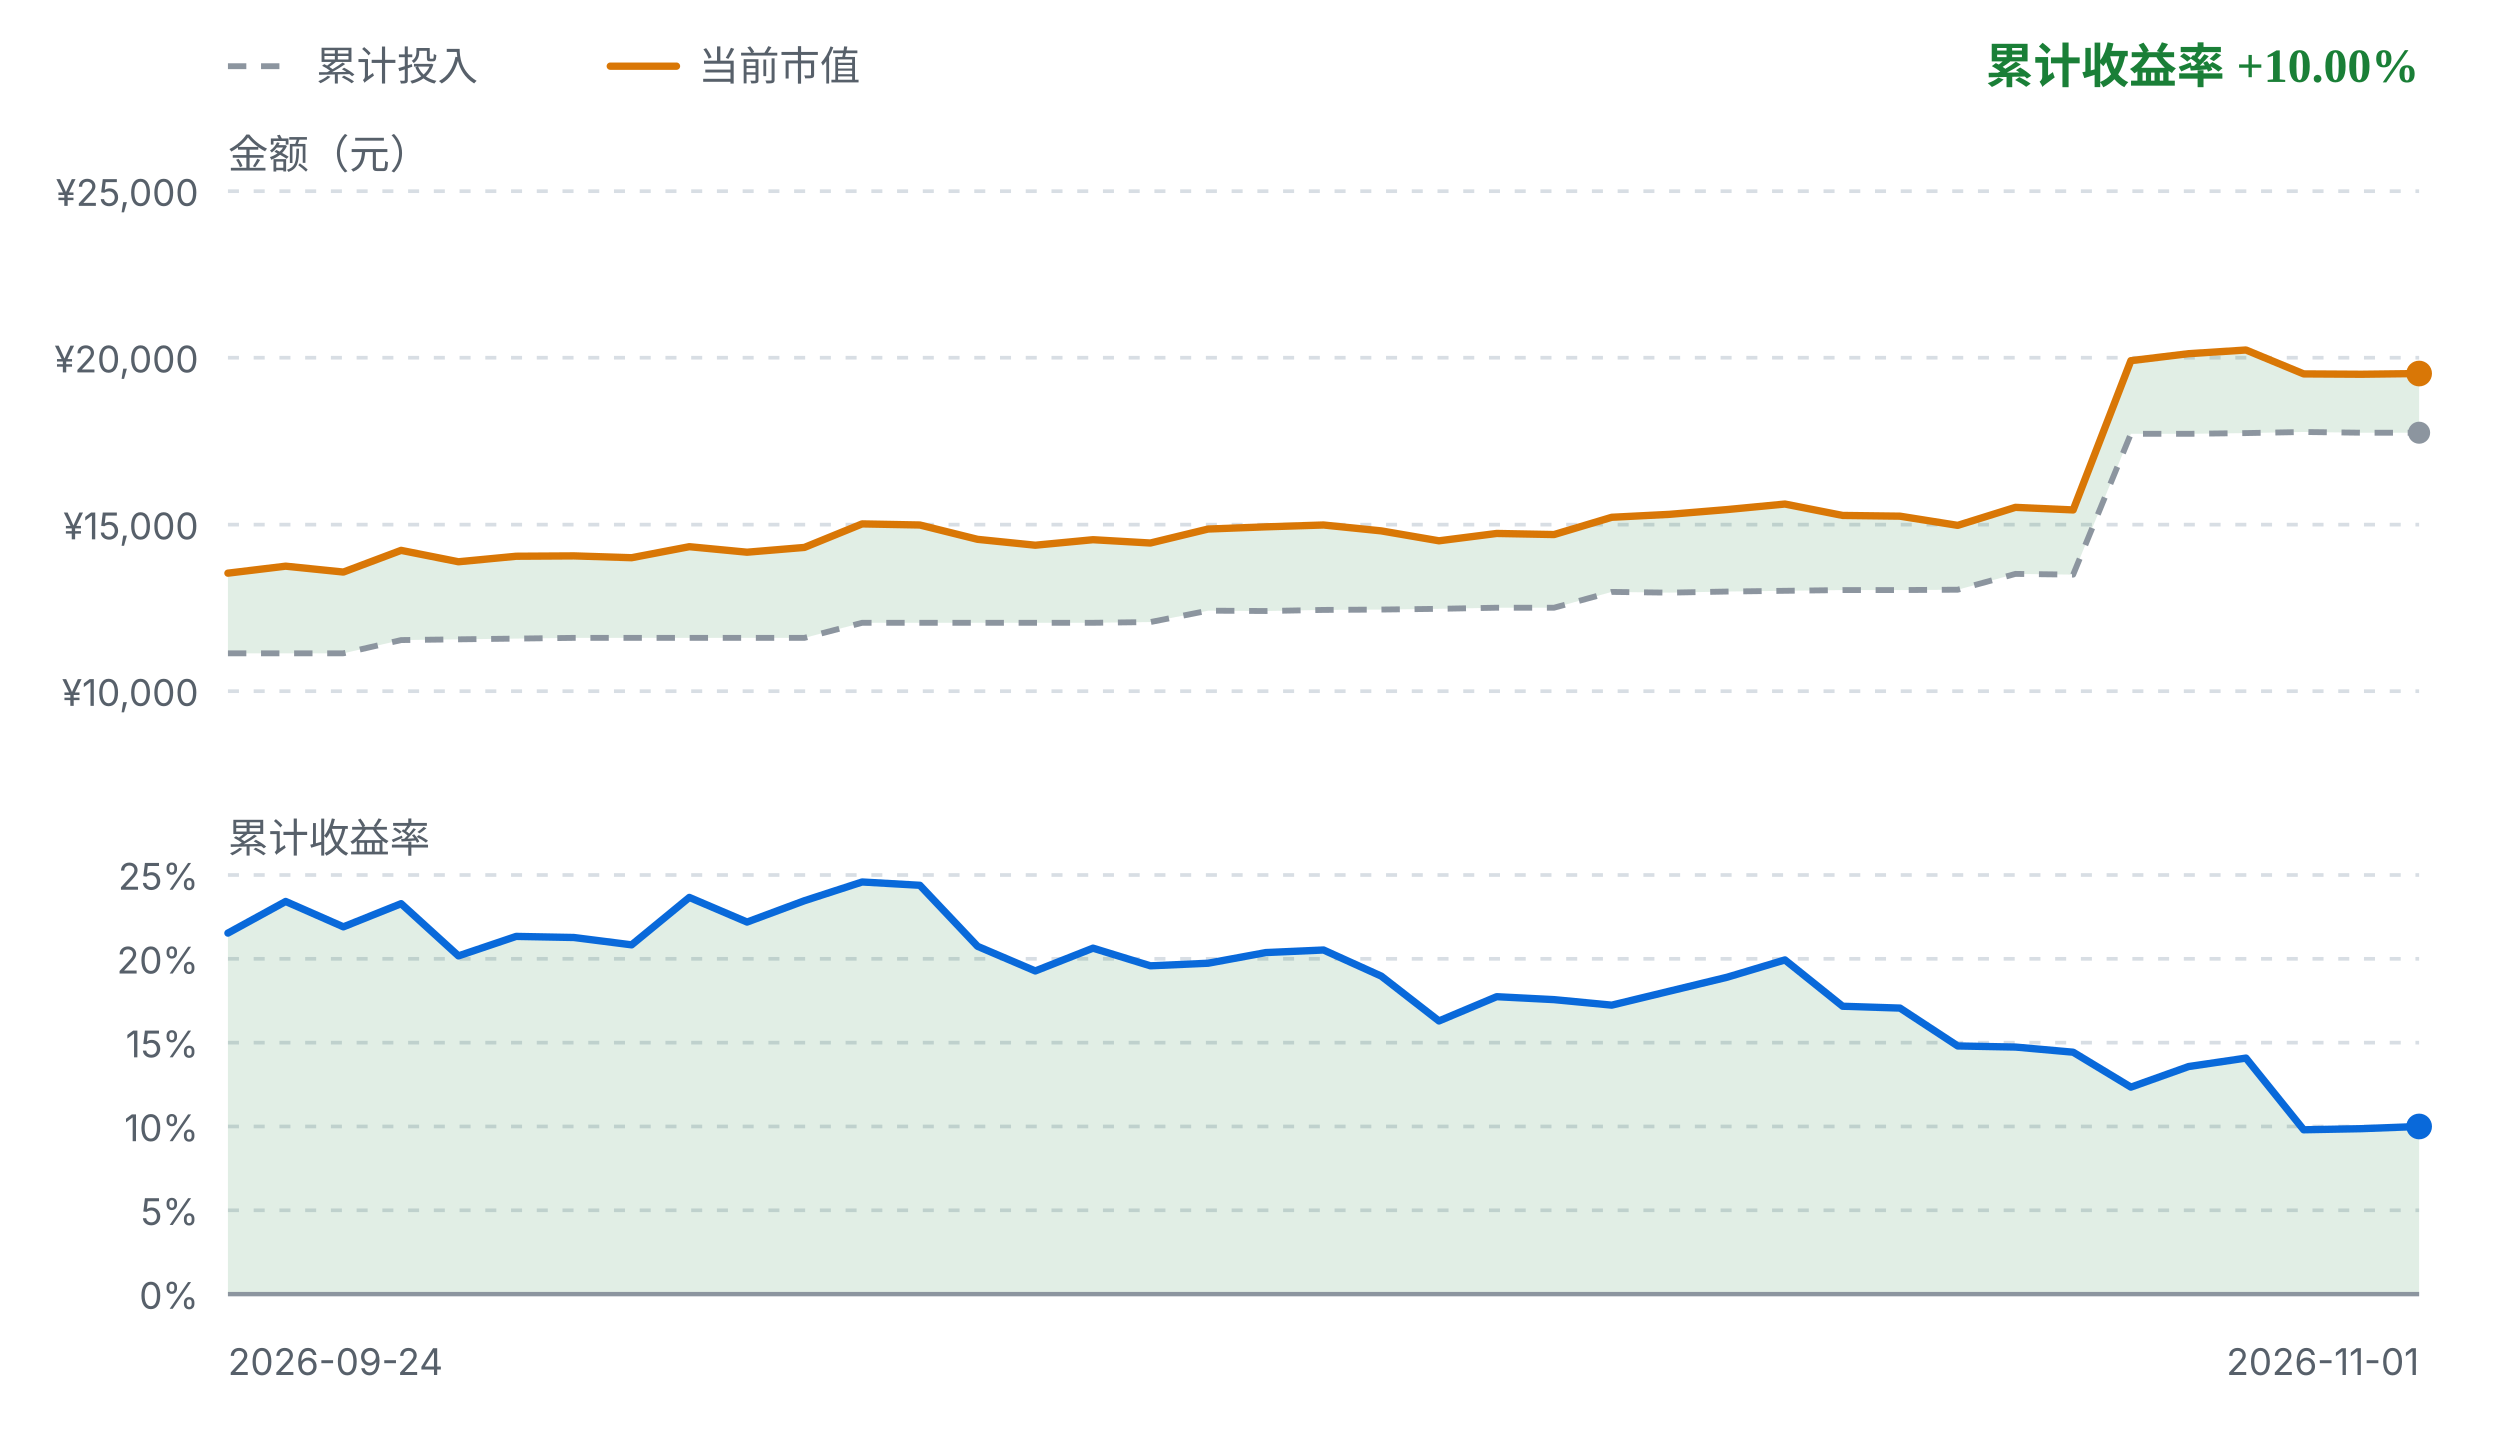
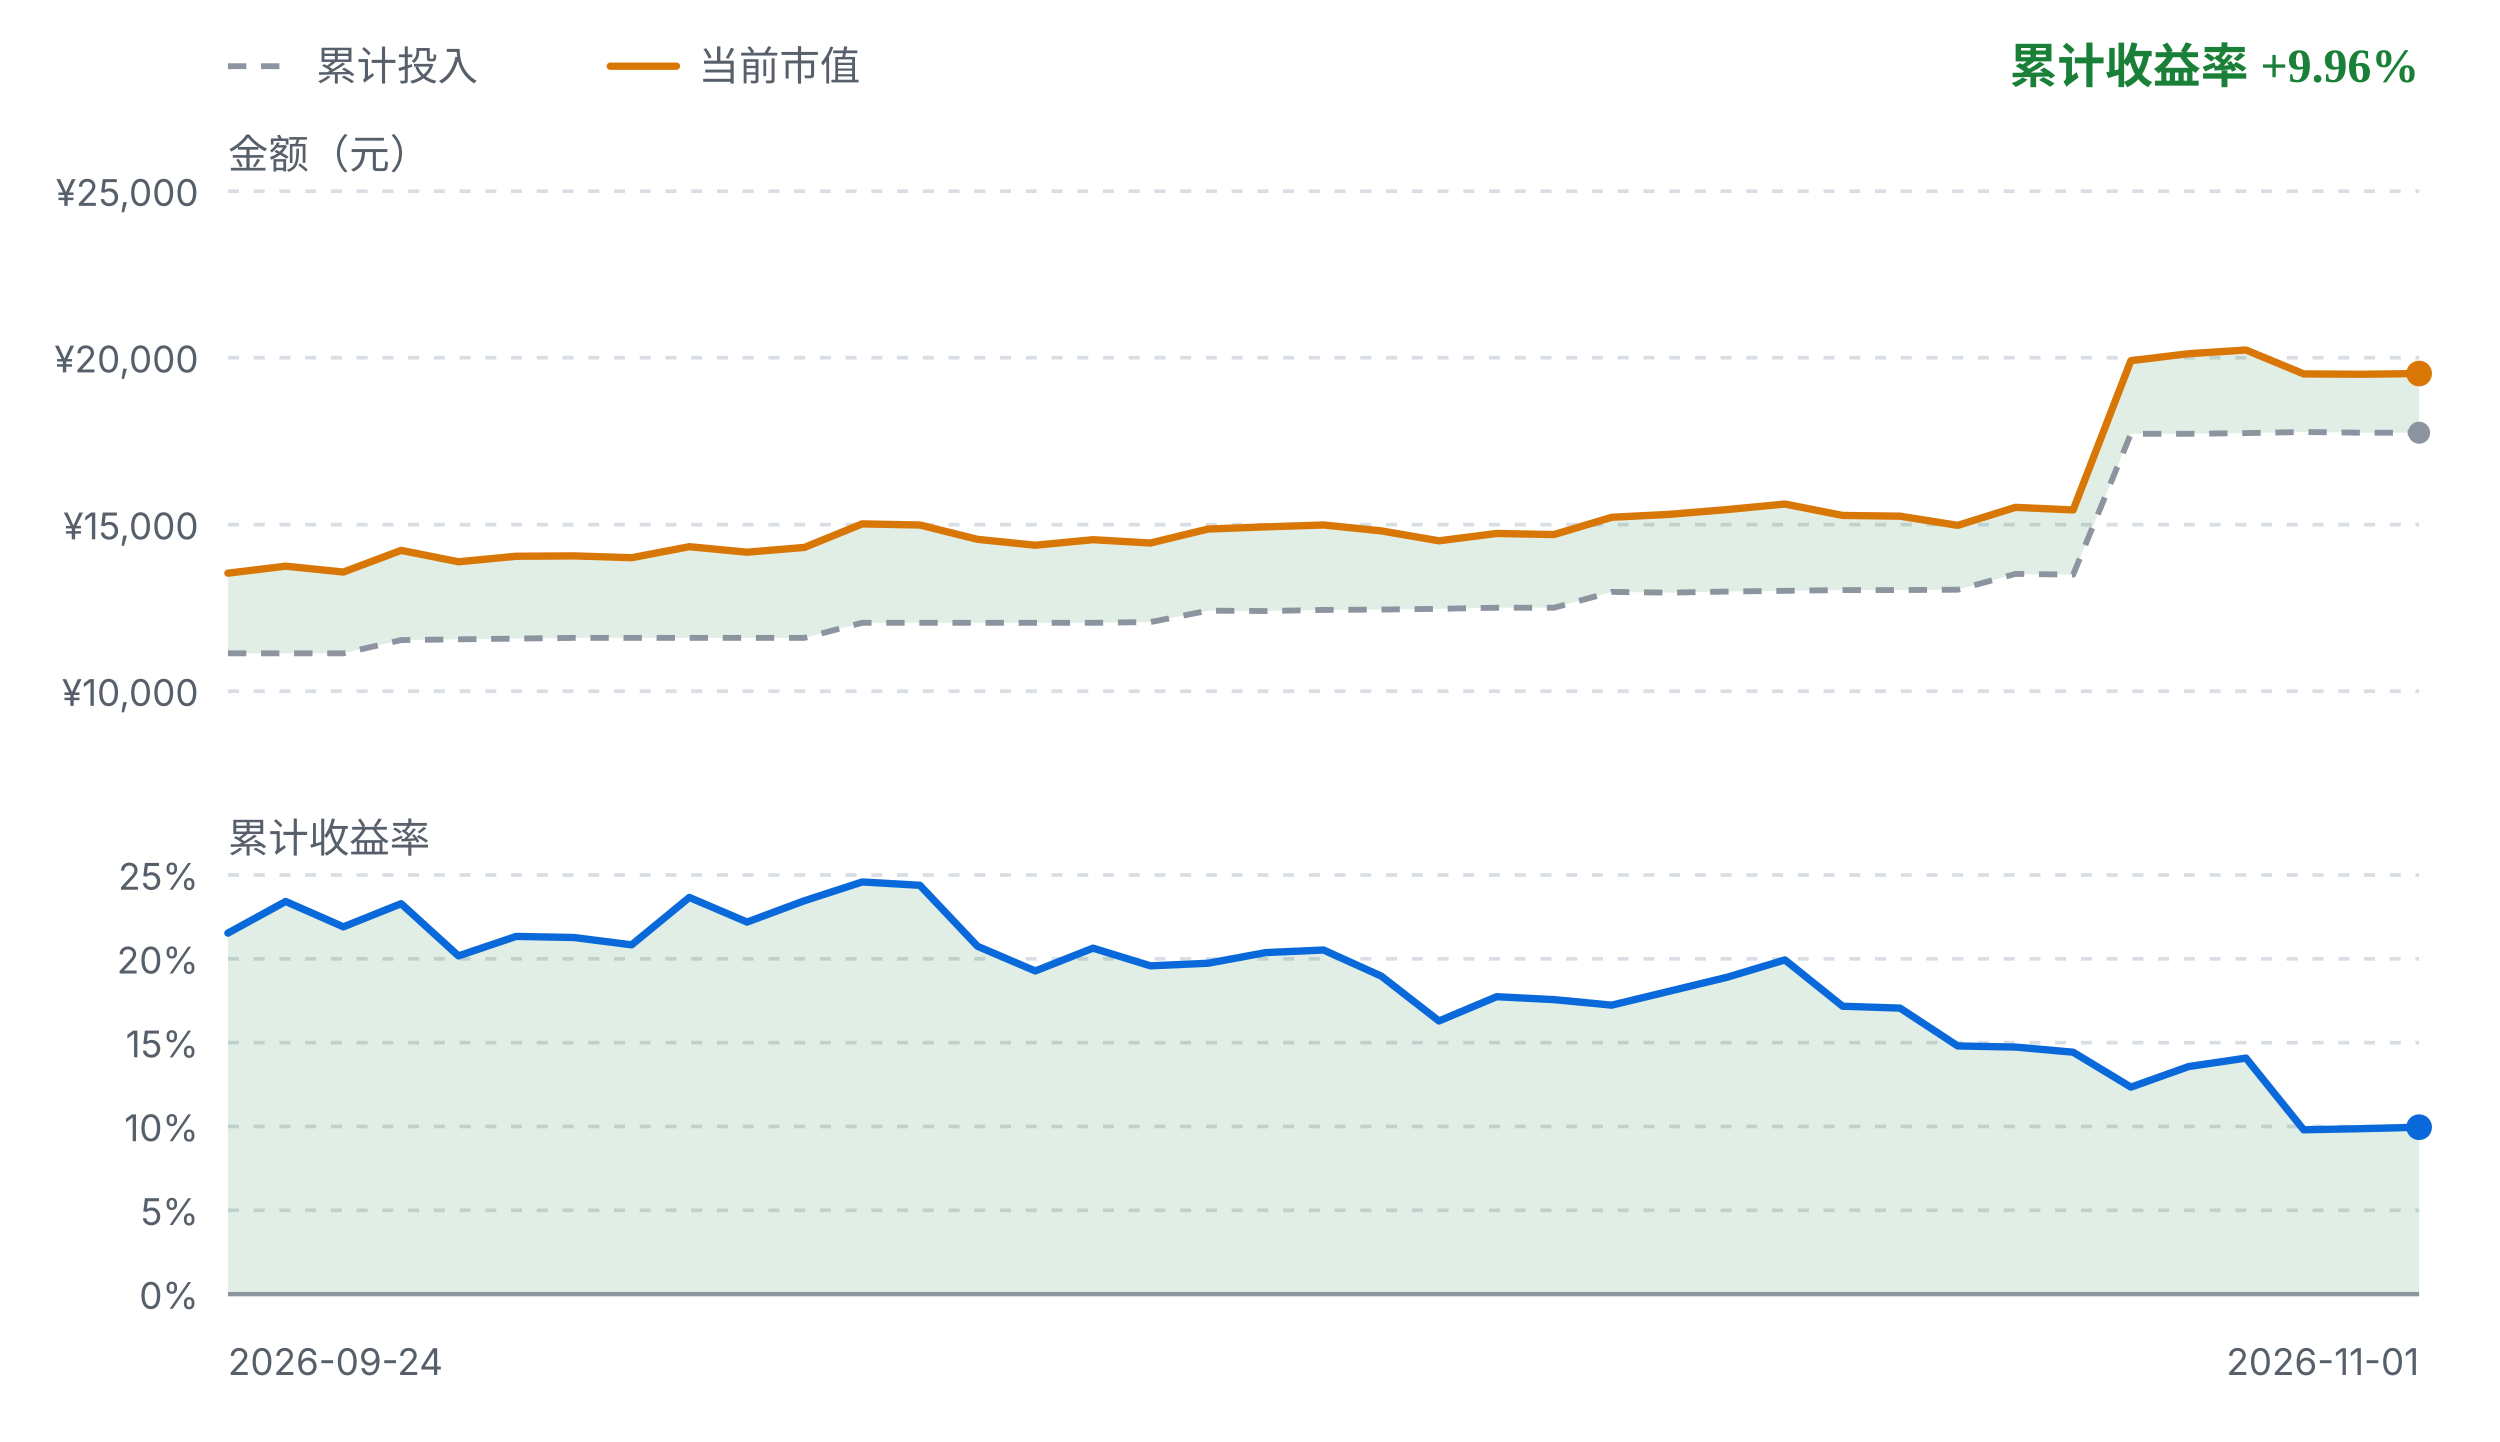
<svg xmlns="http://www.w3.org/2000/svg" viewBox="0 0 680 392" width="680" height="392" role="img" aria-label="FIRE 收益曲线">
  <style>
    .fg { fill: #1f2328; font-family: ui-sans-serif, system-ui, -apple-system, "Segoe UI", sans-serif; }
    .fg-muted { fill: #57606a; font-family: ui-sans-serif, system-ui, -apple-system, "Segoe UI", sans-serif; }
    .grid { stroke: #d8dee4; stroke-width: 1; stroke-dasharray: 3 4; }
    .zero { stroke: #8c959f; stroke-width: 1.2; }
    .basis { fill: none; stroke: #8c959f; stroke-width: 1.6; stroke-dasharray: 5 4; stroke-linejoin: round; }
    .value { fill: none; stroke: #d97706; stroke-width: 2; stroke-linejoin: round; stroke-linecap: round; }
    .rate { fill: none; stroke: #0969da; stroke-width: 2; stroke-linejoin: round; stroke-linecap: round; }
    .gap-up { fill: #1a7f37; fill-opacity: 0.13; }
    .gap-down { fill: #cf222e; fill-opacity: 0.13; }
    .rate-up { fill: #1a7f37; fill-opacity: 0.13; }
    .rate-down { fill: #cf222e; fill-opacity: 0.13; }
    .up { fill: #1a7f37; }
    .down { fill: #cf222e; }
    .dot-value { fill: #d97706; }
    .dot-basis { fill: #8c959f; }
    .dot-rate { fill: #0969da; }
    @media (prefers-color-scheme: dark) {
      .fg { fill: #e6edf3; }
      .fg-muted { fill: #8b949e; }
      .grid { stroke: #30363d; }
      .zero { stroke: #6e7681; }
      .basis { stroke: #6e7681; }
      .value { stroke: #f0b429; }
      .rate { stroke: #58a6ff; }
      .gap-up, .rate-up { fill: #3fb950; fill-opacity: 0.16; }
      .gap-down, .rate-down { fill: #f85149; fill-opacity: 0.16; }
      .up { fill: #3fb950; }
      .down { fill: #f85149; }
      .dot-value { fill: #f0b429; }
      .dot-basis { fill: #6e7681; }
      .dot-rate { fill: #58a6ff; }
    }
  </style>
  <line class="basis" x1="62" y1="18" x2="80" y2="18" />
  <text class="fg-muted" x="86" y="18" font-size="11" dominant-baseline="middle">累计投入</text>
  <line class="value" x1="166" y1="18" x2="184" y2="18" />
  <text class="fg-muted" x="190" y="18" font-size="11" dominant-baseline="middle">当前市值</text>
-   <text class="up" x="658" y="18" text-anchor="end" font-size="13" font-weight="600" dominant-baseline="middle">累计收益率 +10.00%</text>
+   <text class="up" x="658" y="18" text-anchor="end" font-size="13" font-weight="600" dominant-baseline="middle">累计收益率 +9.96%</text>
  <text class="fg-muted" x="62" y="42" font-size="11" dominant-baseline="middle">金额（元）</text>
  <line class="grid" x1="62" y1="52.0" x2="658" y2="52.0" />
  <text class="fg-muted" x="54" y="56.0" text-anchor="end" font-size="10">¥25,000</text>
  <line class="grid" x1="62" y1="97.3" x2="658" y2="97.3" />
  <text class="fg-muted" x="54" y="101.3" text-anchor="end" font-size="10">¥20,000</text>
  <line class="grid" x1="62" y1="142.7" x2="658" y2="142.7" />
  <text class="fg-muted" x="54" y="146.7" text-anchor="end" font-size="10">¥15,000</text>
  <line class="grid" x1="62" y1="188.0" x2="658" y2="188.0" />
  <text class="fg-muted" x="54" y="192.0" text-anchor="end" font-size="10">¥10,000</text>
  <path d="M62.0,155.9 L77.7,154.0 L93.4,155.6 L109.1,149.7 L124.7,152.8 L140.4,151.3 L156.1,151.2 L171.8,151.7 L187.5,148.7 L203.2,150.2 L218.8,148.9 L234.5,142.5 L250.2,142.8 L265.9,146.7 L281.6,148.3 L297.3,146.8 L312.9,147.7 L328.6,143.9 L344.3,143.3 L360.0,142.8 L375.7,144.4 L391.4,147.1 L407.1,145.1 L422.7,145.4 L438.4,140.7 L454.1,139.9 L469.8,138.6 L485.5,137.1 L501.2,140.2 L516.8,140.4 L532.5,142.9 L548.2,138.0 L563.9,138.7 L579.6,98.1 L595.3,96.2 L610.9,95.2 L626.6,101.7 L642.3,101.8 L658.0,101.6 L658.0,117.7 L642.3,117.7 L626.6,117.5 L610.9,117.8 L595.3,118.0 L579.6,118.0 L563.9,156.3 L548.2,156.1 L532.5,160.4 L516.8,160.5 L501.2,160.5 L485.5,160.7 L469.8,160.9 L454.1,161.2 L438.4,161.0 L422.7,165.3 L407.1,165.3 L391.4,165.6 L375.7,165.8 L360.0,165.9 L344.3,166.2 L328.6,166.1 L312.9,169.2 L297.3,169.4 L281.6,169.4 L265.9,169.4 L250.2,169.4 L234.5,169.4 L218.8,173.5 L203.2,173.5 L187.5,173.5 L171.8,173.5 L156.1,173.5 L140.4,173.7 L124.7,173.9 L109.1,174.1 L93.4,177.7 L77.7,177.7 L62.0,177.7 Z" class="gap-up" />
  <path d="M62.0,177.7 L77.7,177.7 L93.4,177.7 L109.1,174.1 L124.7,173.9 L140.4,173.7 L156.1,173.5 L171.8,173.5 L187.5,173.5 L203.2,173.5 L218.8,173.5 L234.5,169.4 L250.2,169.4 L265.9,169.4 L281.6,169.4 L297.3,169.4 L312.9,169.2 L328.6,166.1 L344.3,166.2 L360.0,165.9 L375.7,165.8 L391.4,165.6 L407.1,165.3 L422.7,165.3 L438.4,161.0 L454.1,161.2 L469.8,160.9 L485.5,160.7 L501.2,160.5 L516.8,160.5 L532.5,160.4 L548.2,156.1 L563.9,156.3 L579.6,118.0 L595.3,118.0 L610.9,117.8 L626.6,117.5 L642.3,117.7 L658.0,117.7" class="basis" />
  <path d="M62.0,155.9 L77.7,154.0 L93.4,155.6 L109.1,149.7 L124.7,152.8 L140.4,151.3 L156.1,151.2 L171.8,151.7 L187.5,148.7 L203.2,150.2 L218.8,148.9 L234.5,142.5 L250.2,142.8 L265.9,146.7 L281.6,148.3 L297.3,146.8 L312.9,147.7 L328.6,143.9 L344.3,143.3 L360.0,142.8 L375.7,144.4 L391.4,147.1 L407.1,145.1 L422.7,145.4 L438.4,140.7 L454.1,139.9 L469.8,138.6 L485.5,137.1 L501.2,140.2 L516.8,140.4 L532.5,142.9 L548.2,138.0 L563.9,138.7 L579.6,98.1 L595.3,96.2 L610.9,95.2 L626.6,101.7 L642.3,101.8 L658.0,101.6" class="value" />
  <circle class="dot-basis" cx="658.0" cy="117.7" r="3" />
  <circle class="dot-value" cx="658.0" cy="101.6" r="3.5" />
  <text class="fg-muted" x="62" y="228" font-size="11" dominant-baseline="middle">累计收益率</text>
  <line class="grid" x1="62" y1="238.0" x2="658" y2="238.0" />
  <text class="fg-muted" x="54" y="242.0" text-anchor="end" font-size="10">25%</text>
  <line class="grid" x1="62" y1="260.8" x2="658" y2="260.8" />
  <text class="fg-muted" x="54" y="264.8" text-anchor="end" font-size="10">20%</text>
  <line class="grid" x1="62" y1="283.6" x2="658" y2="283.6" />
  <text class="fg-muted" x="54" y="287.6" text-anchor="end" font-size="10">15%</text>
  <line class="grid" x1="62" y1="306.4" x2="658" y2="306.4" />
  <text class="fg-muted" x="54" y="310.4" text-anchor="end" font-size="10">10%</text>
  <line class="grid" x1="62" y1="329.2" x2="658" y2="329.2" />
  <text class="fg-muted" x="54" y="333.2" text-anchor="end" font-size="10">5%</text>
  <line class="grid" x1="62" y1="352.0" x2="658" y2="352.0" />
  <text class="fg-muted" x="54" y="356.0" text-anchor="end" font-size="10">0%</text>
-   <path d="M62.0,253.8 L77.7,245.2 L93.4,252.1 L109.1,245.8 L124.7,260.0 L140.4,254.7 L156.1,255.0 L171.8,257.0 L187.5,244.1 L203.2,250.8 L218.8,245.0 L234.5,239.9 L250.2,240.8 L265.9,257.4 L281.6,264.1 L297.3,257.9 L312.9,262.7 L328.6,262.0 L344.3,259.1 L360.0,258.4 L375.7,265.5 L391.4,277.7 L407.1,271.1 L422.7,271.9 L438.4,273.4 L454.1,269.6 L469.8,265.8 L485.5,261.1 L501.2,273.7 L516.8,274.2 L532.5,284.5 L548.2,284.8 L563.9,286.2 L579.6,295.7 L595.3,290.1 L610.9,287.8 L626.6,307.3 L642.3,307.0 L658.0,306.4 L658.0,352.0 L62.0,352.0 Z" class="rate-up" />
+   <path d="M62.0,253.8 L77.7,245.2 L93.4,252.1 L109.1,245.8 L124.7,260.0 L140.4,254.7 L156.1,255.0 L171.8,257.0 L187.5,244.1 L203.2,250.8 L218.8,245.0 L234.5,239.9 L250.2,240.8 L265.9,257.4 L281.6,264.1 L297.3,257.9 L312.9,262.7 L328.6,262.0 L344.3,259.1 L360.0,258.4 L375.7,265.5 L391.4,277.7 L407.1,271.1 L422.7,271.9 L438.4,273.4 L454.1,269.6 L469.8,265.8 L485.5,261.1 L501.2,273.7 L516.8,274.2 L532.5,284.5 L548.2,284.8 L563.9,286.2 L579.6,295.7 L595.3,290.1 L610.9,287.8 L626.6,307.3 L642.3,307.0 L658.0,306.6 L658.0,352.0 L62.0,352.0 Z" class="rate-up" />
  <line class="zero" x1="62" y1="352.0" x2="658" y2="352.0" />
-   <path d="M62.0,253.8 L77.7,245.2 L93.4,252.1 L109.1,245.8 L124.7,260.0 L140.4,254.7 L156.1,255.0 L171.8,257.0 L187.5,244.1 L203.2,250.8 L218.8,245.0 L234.5,239.9 L250.2,240.8 L265.9,257.4 L281.6,264.1 L297.3,257.9 L312.9,262.7 L328.6,262.0 L344.3,259.1 L360.0,258.4 L375.7,265.5 L391.4,277.7 L407.1,271.1 L422.7,271.9 L438.4,273.4 L454.1,269.6 L469.8,265.8 L485.5,261.1 L501.2,273.7 L516.8,274.2 L532.5,284.5 L548.2,284.8 L563.9,286.2 L579.6,295.7 L595.3,290.1 L610.9,287.8 L626.6,307.3 L642.3,307.0 L658.0,306.4" class="rate" />
-   <circle class="dot-rate" cx="658.0" cy="306.4" r="3.5" />
+   <path d="M62.0,253.8 L77.7,245.2 L93.4,252.1 L109.1,245.8 L124.7,260.0 L140.4,254.7 L156.1,255.0 L171.8,257.0 L187.5,244.1 L203.2,250.8 L218.8,245.0 L234.5,239.9 L250.2,240.8 L265.9,257.4 L281.6,264.1 L297.3,257.9 L312.9,262.7 L328.6,262.0 L344.3,259.1 L360.0,258.4 L375.7,265.5 L391.4,277.7 L407.1,271.1 L422.7,271.9 L438.4,273.4 L454.1,269.6 L469.8,265.8 L485.5,261.1 L501.2,273.7 L516.8,274.2 L532.5,284.5 L548.2,284.8 L563.9,286.2 L579.6,295.7 L595.3,290.1 L610.9,287.8 L626.6,307.3 L642.3,307.0 L658.0,306.6" class="rate" />
+   <circle class="dot-rate" cx="658.0" cy="306.6" r="3.5" />
  <text class="fg-muted" x="62" y="374" font-size="10">2026-09-24</text>
  <text class="fg-muted" x="658" y="374" text-anchor="end" font-size="10">2026-11-01</text>
</svg>
